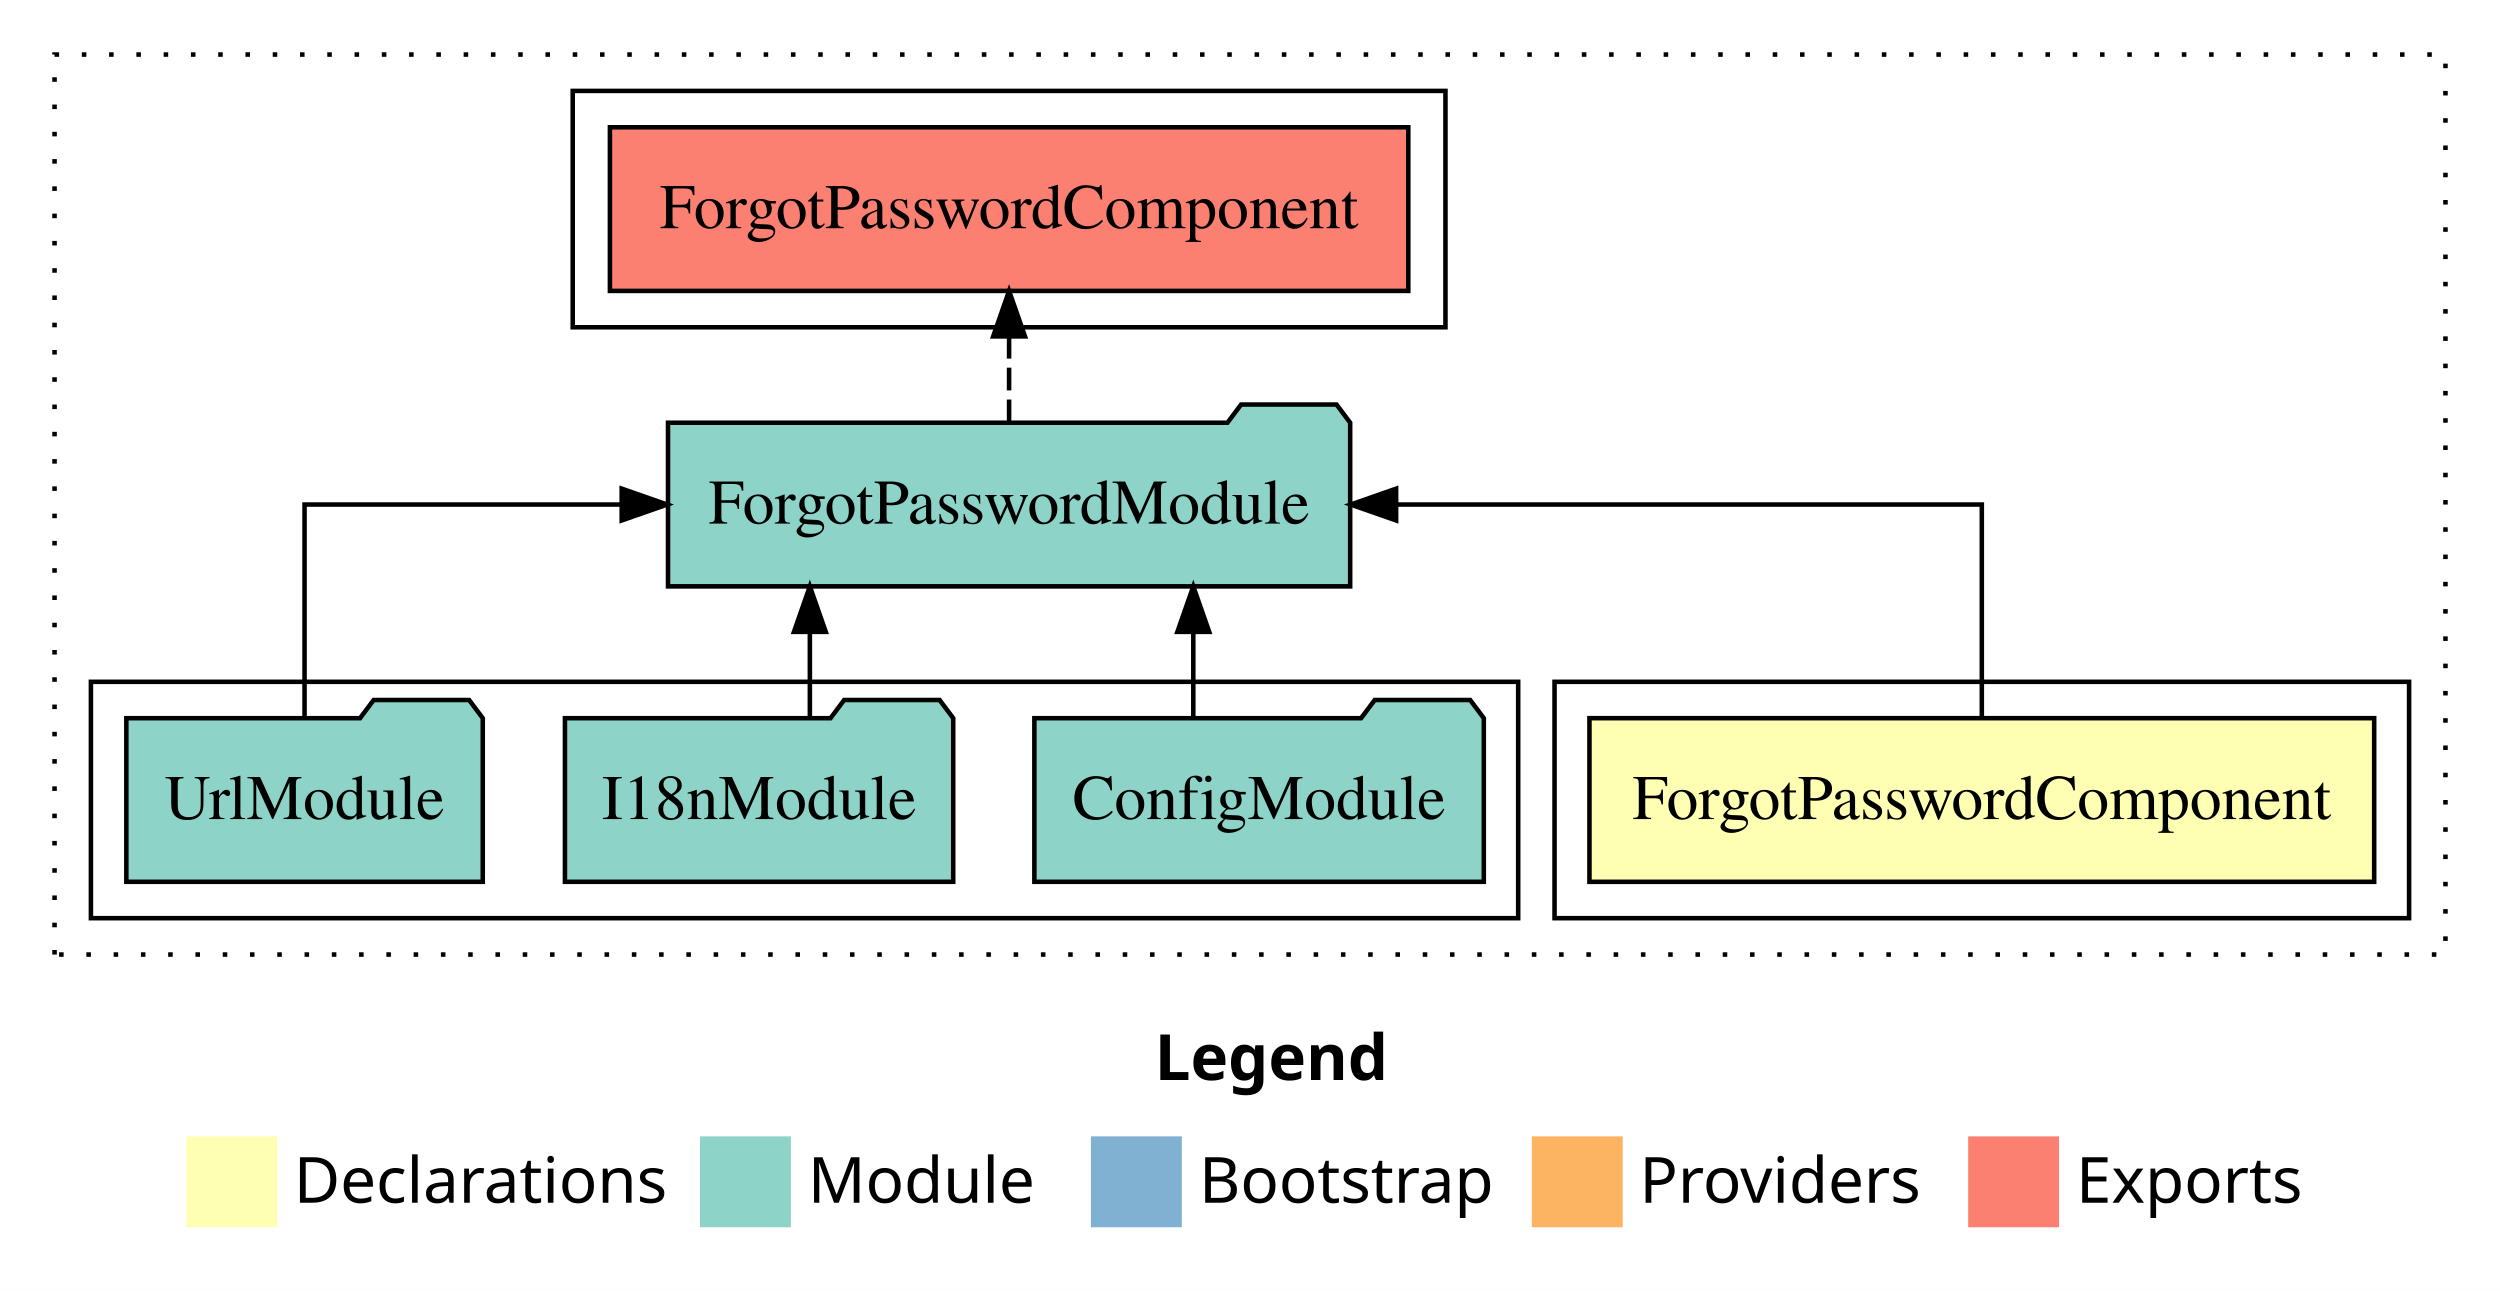
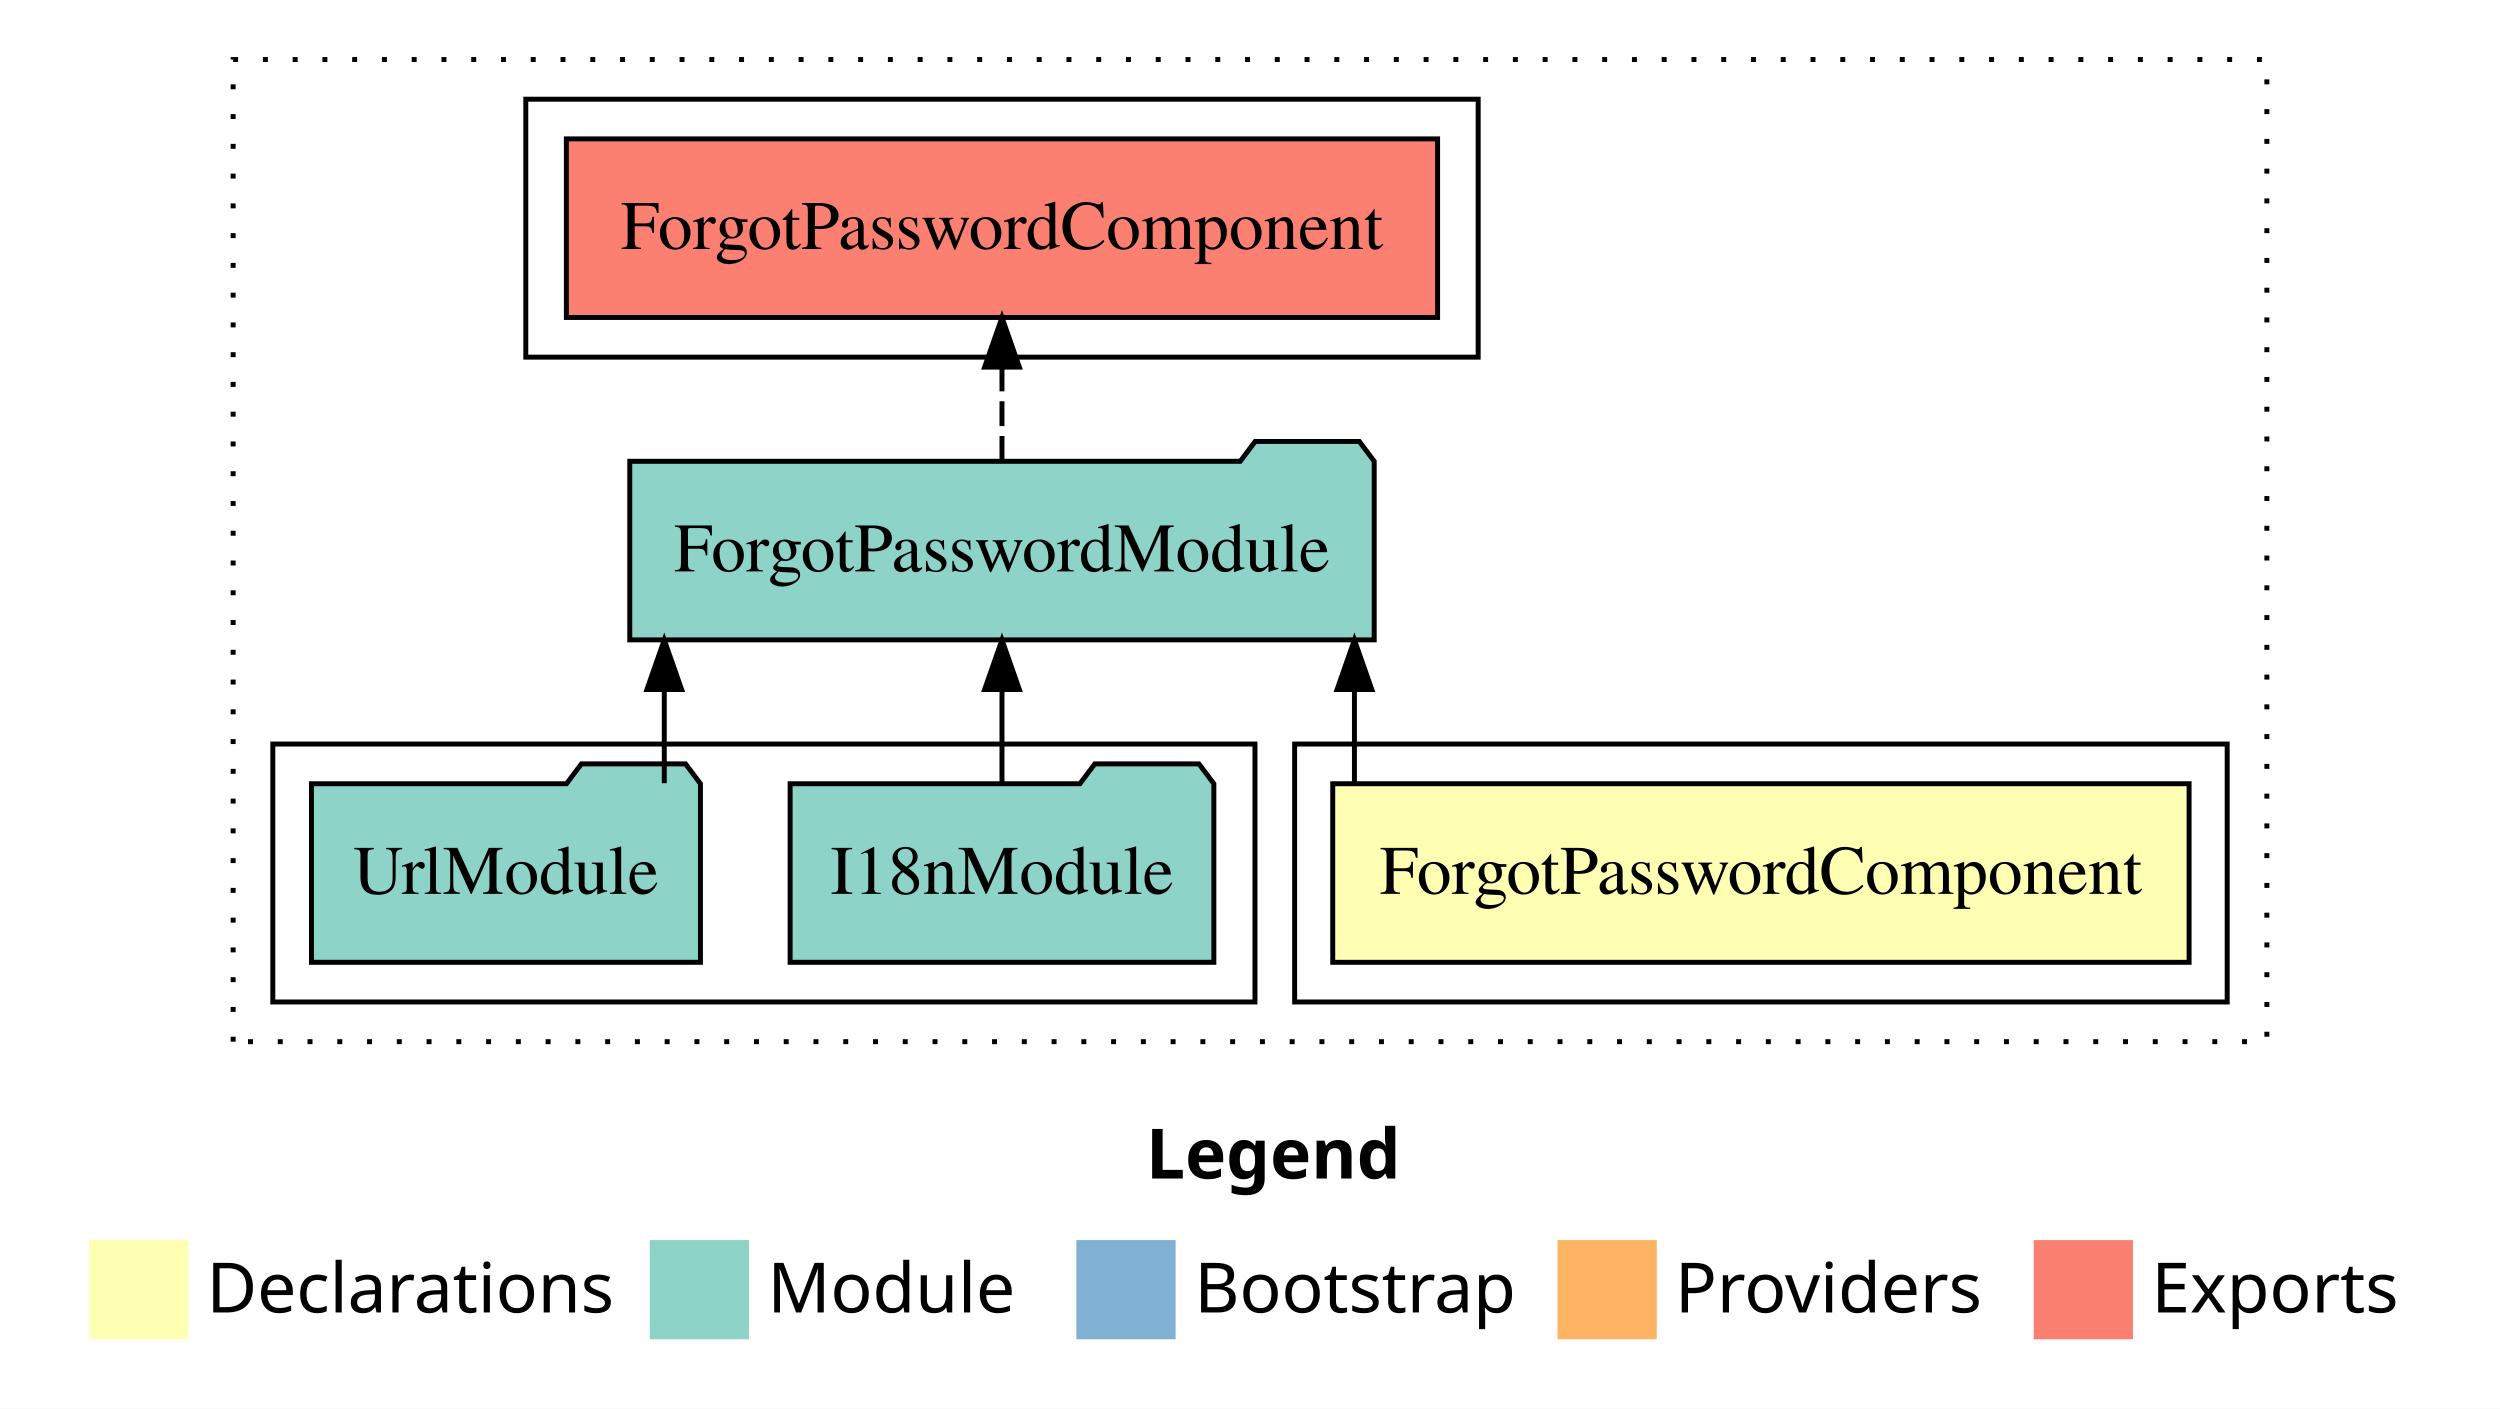
- <svg xmlns="http://www.w3.org/2000/svg" width="550pt" height="284pt" viewBox="0.00 0.00 550.00 284.00">
+ <svg xmlns="http://www.w3.org/2000/svg" width="504pt" height="284pt" viewBox="0.00 0.00 504.00 284.00">
  <g id="graph0" class="graph" transform="scale(1 1) rotate(0) translate(4 280)">
-     <polygon fill="#ffffff" stroke="transparent" points="-4,4 -4,-280 546,-280 546,4 -4,4" />
-     <text text-anchor="start" x="250.009" y="-42.4" font-family="sans-serif" font-weight="bold" font-size="14.00" fill="#000000">Legend</text>
-     <polygon fill="#ffffb3" stroke="transparent" points="37,-10 37,-30 57,-30 57,-10 37,-10" />
-     <text text-anchor="start" x="60.629" y="-15.4" font-family="sans-serif" font-size="14.00" fill="#000000">  Declarations</text>
-     <polygon fill="#8dd3c7" stroke="transparent" points="150,-10 150,-30 170,-30 170,-10 150,-10" />
-     <text text-anchor="start" x="173.725" y="-15.4" font-family="sans-serif" font-size="14.00" fill="#000000">  Module</text>
-     <polygon fill="#80b1d3" stroke="transparent" points="236,-10 236,-30 256,-30 256,-10 236,-10" />
-     <text text-anchor="start" x="259.781" y="-15.4" font-family="sans-serif" font-size="14.00" fill="#000000">  Bootstrap</text>
-     <polygon fill="#fdb462" stroke="transparent" points="333,-10 333,-30 353,-30 353,-10 333,-10" />
-     <text text-anchor="start" x="356.673" y="-15.4" font-family="sans-serif" font-size="14.00" fill="#000000">  Providers</text>
-     <polygon fill="#fb8072" stroke="transparent" points="429,-10 429,-30 449,-30 449,-10 429,-10" />
-     <text text-anchor="start" x="452.726" y="-15.4" font-family="sans-serif" font-size="14.00" fill="#000000">  Exports</text>
+     <polygon fill="#ffffff" stroke="transparent" points="-4,4 -4,-280 500,-280 500,4 -4,4" />
+     <text text-anchor="start" x="227.009" y="-42.4" font-family="sans-serif" font-weight="bold" font-size="14.00" fill="#000000">Legend</text>
+     <polygon fill="#ffffb3" stroke="transparent" points="14,-10 14,-30 34,-30 34,-10 14,-10" />
+     <text text-anchor="start" x="37.629" y="-15.4" font-family="sans-serif" font-size="14.00" fill="#000000">  Declarations</text>
+     <polygon fill="#8dd3c7" stroke="transparent" points="127,-10 127,-30 147,-30 147,-10 127,-10" />
+     <text text-anchor="start" x="150.725" y="-15.4" font-family="sans-serif" font-size="14.00" fill="#000000">  Module</text>
+     <polygon fill="#80b1d3" stroke="transparent" points="213,-10 213,-30 233,-30 233,-10 213,-10" />
+     <text text-anchor="start" x="236.781" y="-15.4" font-family="sans-serif" font-size="14.00" fill="#000000">  Bootstrap</text>
+     <polygon fill="#fdb462" stroke="transparent" points="310,-10 310,-30 330,-30 330,-10 310,-10" />
+     <text text-anchor="start" x="333.673" y="-15.4" font-family="sans-serif" font-size="14.00" fill="#000000">  Providers</text>
+     <polygon fill="#fb8072" stroke="transparent" points="406,-10 406,-30 426,-30 426,-10 406,-10" />
+     <text text-anchor="start" x="429.726" y="-15.4" font-family="sans-serif" font-size="14.00" fill="#000000">  Exports</text>
    <g id="clust1" class="cluster">
-       <polygon fill="none" stroke="#000000" stroke-dasharray="1,5" points="8,-70 8,-268 534,-268 534,-70 8,-70" />
+       <polygon fill="none" stroke="#000000" stroke-dasharray="1,5" points="43,-70 43,-268 453,-268 453,-70 43,-70" />
    </g>
    <g id="clust2" class="cluster">
-       <polygon fill="none" stroke="#000000" points="338,-78 338,-130 526,-130 526,-78 338,-78" />
+       <polygon fill="none" stroke="#000000" points="257,-78 257,-130 445,-130 445,-78 257,-78" />
    </g>
    <g id="clust4" class="cluster">
-       <polygon fill="none" stroke="#000000" points="16,-78 16,-130 330,-130 330,-78 16,-78" />
+       <polygon fill="none" stroke="#000000" points="51,-78 51,-130 249,-130 249,-78 51,-78" />
    </g>
    <g id="clust5" class="cluster">
-       <polygon fill="none" stroke="#000000" points="122,-208 122,-260 314,-260 314,-208 122,-208" />
+       <polygon fill="none" stroke="#000000" points="102,-208 102,-260 294,-260 294,-208 102,-208" />
    </g>
    <g id="node1" class="node">
-       <polygon fill="#ffffb3" stroke="#000000" points="518.32,-122 345.68,-122 345.68,-86 518.32,-86 518.32,-122" />
-       <text text-anchor="middle" x="432" y="-99.8" font-family="Times,serif" font-size="14.00" fill="#000000">ForgotPasswordComponent</text>
+       <polygon fill="#ffffb3" stroke="#000000" points="437.32,-122 264.68,-122 264.68,-86 437.32,-86 437.32,-122" />
+       <text text-anchor="middle" x="351" y="-99.8" font-family="Times,serif" font-size="14.00" fill="#000000">ForgotPasswordComponent</text>
    </g>
    <g id="node2" class="node">
-       <polygon fill="#8dd3c7" stroke="#000000" points="293.038,-187 290.038,-191 269.038,-191 266.038,-187 142.962,-187 142.962,-151 293.038,-151 293.038,-187" />
-       <text text-anchor="middle" x="218" y="-164.8" font-family="Times,serif" font-size="14.00" fill="#000000">ForgotPasswordModule</text>
+       <polygon fill="#8dd3c7" stroke="#000000" points="273.038,-187 270.038,-191 249.038,-191 246.038,-187 122.962,-187 122.962,-151 273.038,-151 273.038,-187" />
+       <text text-anchor="middle" x="198" y="-164.8" font-family="Times,serif" font-size="14.00" fill="#000000">ForgotPasswordModule</text>
    </g>
    <g id="edge1" class="edge">
-       <path fill="none" stroke="#000000" d="M432,-122.106C432,-141.339 432,-169 432,-169 432,-169 303.147,-169 303.147,-169" />
-       <polygon fill="#000000" stroke="#000000" points="303.147,-165.5 293.147,-169 303.147,-172.5 303.147,-165.5" />
+       <path fill="none" stroke="#000000" d="M269.054,-122.106C269.054,-122.106 269.054,-140.991 269.054,-140.991" />
+       <polygon fill="#000000" stroke="#000000" points="265.554,-140.991 269.054,-150.991 272.554,-140.991 265.554,-140.991" />
    </g>
-     <g id="node6" class="node">
-       <polygon fill="#fb8072" stroke="#000000" points="305.82,-252 130.18,-252 130.18,-216 305.82,-216 305.82,-252" />
-       <text text-anchor="middle" x="218" y="-229.8" font-family="Times,serif" font-size="14.00" fill="#000000">ForgotPasswordComponent </text>
+     <g id="node5" class="node">
+       <polygon fill="#fb8072" stroke="#000000" points="285.82,-252 110.18,-252 110.18,-216 285.82,-216 285.82,-252" />
+       <text text-anchor="middle" x="198" y="-229.8" font-family="Times,serif" font-size="14.00" fill="#000000">ForgotPasswordComponent </text>
    </g>
-     <g id="edge5" class="edge">
-       <path fill="none" stroke="#000000" stroke-dasharray="5,2" d="M218,-187.106C218,-187.106 218,-205.991 218,-205.991" />
-       <polygon fill="#000000" stroke="#000000" points="214.5,-205.991 218,-215.991 221.5,-205.991 214.5,-205.991" />
+     <g id="edge4" class="edge">
+       <path fill="none" stroke="#000000" stroke-dasharray="5,2" d="M198,-187.106C198,-187.106 198,-205.991 198,-205.991" />
+       <polygon fill="#000000" stroke="#000000" points="194.5,-205.991 198,-215.991 201.5,-205.991 194.5,-205.991" />
    </g>
    <g id="node3" class="node">
-       <polygon fill="#8dd3c7" stroke="#000000" points="322.439,-122 319.439,-126 298.439,-126 295.439,-122 223.561,-122 223.561,-86 322.439,-86 322.439,-122" />
-       <text text-anchor="middle" x="273" y="-99.8" font-family="Times,serif" font-size="14.00" fill="#000000">ConfigModule</text>
+       <polygon fill="#8dd3c7" stroke="#000000" points="240.711,-122 237.711,-126 216.711,-126 213.711,-122 155.289,-122 155.289,-86 240.711,-86 240.711,-122" />
+       <text text-anchor="middle" x="198" y="-99.8" font-family="Times,serif" font-size="14.00" fill="#000000">I18nModule</text>
    </g>
    <g id="edge2" class="edge">
-       <path fill="none" stroke="#000000" d="M258.525,-122.106C258.525,-122.106 258.525,-140.991 258.525,-140.991" />
-       <polygon fill="#000000" stroke="#000000" points="255.025,-140.991 258.525,-150.991 262.025,-140.991 255.025,-140.991" />
+       <path fill="none" stroke="#000000" d="M198,-122.106C198,-122.106 198,-140.991 198,-140.991" />
+       <polygon fill="#000000" stroke="#000000" points="194.5,-140.991 198,-150.991 201.5,-140.991 194.5,-140.991" />
    </g>
    <g id="node4" class="node">
-       <polygon fill="#8dd3c7" stroke="#000000" points="205.711,-122 202.711,-126 181.711,-126 178.711,-122 120.289,-122 120.289,-86 205.711,-86 205.711,-122" />
-       <text text-anchor="middle" x="163" y="-99.8" font-family="Times,serif" font-size="14.00" fill="#000000">I18nModule</text>
+       <polygon fill="#8dd3c7" stroke="#000000" points="137.208,-122 134.208,-126 113.208,-126 110.208,-122 58.792,-122 58.792,-86 137.208,-86 137.208,-122" />
+       <text text-anchor="middle" x="98" y="-99.8" font-family="Times,serif" font-size="14.00" fill="#000000">UrlModule</text>
    </g>
    <g id="edge3" class="edge">
-       <path fill="none" stroke="#000000" d="M174.168,-122.106C174.168,-122.106 174.168,-140.991 174.168,-140.991" />
-       <polygon fill="#000000" stroke="#000000" points="170.668,-140.991 174.168,-150.991 177.668,-140.991 170.668,-140.991" />
-     </g>
-     <g id="node5" class="node">
-       <polygon fill="#8dd3c7" stroke="#000000" points="102.208,-122 99.208,-126 78.208,-126 75.208,-122 23.792,-122 23.792,-86 102.208,-86 102.208,-122" />
-       <text text-anchor="middle" x="63" y="-99.8" font-family="Times,serif" font-size="14.00" fill="#000000">UrlModule</text>
-     </g>
-     <g id="edge4" class="edge">
-       <path fill="none" stroke="#000000" d="M63,-122.106C63,-141.339 63,-169 63,-169 63,-169 132.77,-169 132.77,-169" />
-       <polygon fill="#000000" stroke="#000000" points="132.77,-172.5 142.77,-169 132.77,-165.5 132.77,-172.5" />
+       <path fill="none" stroke="#000000" d="M129.918,-122.106C129.918,-122.106 129.918,-140.991 129.918,-140.991" />
+       <polygon fill="#000000" stroke="#000000" points="126.418,-140.991 129.918,-150.991 133.418,-140.991 126.418,-140.991" />
    </g>
  </g>
</svg>
